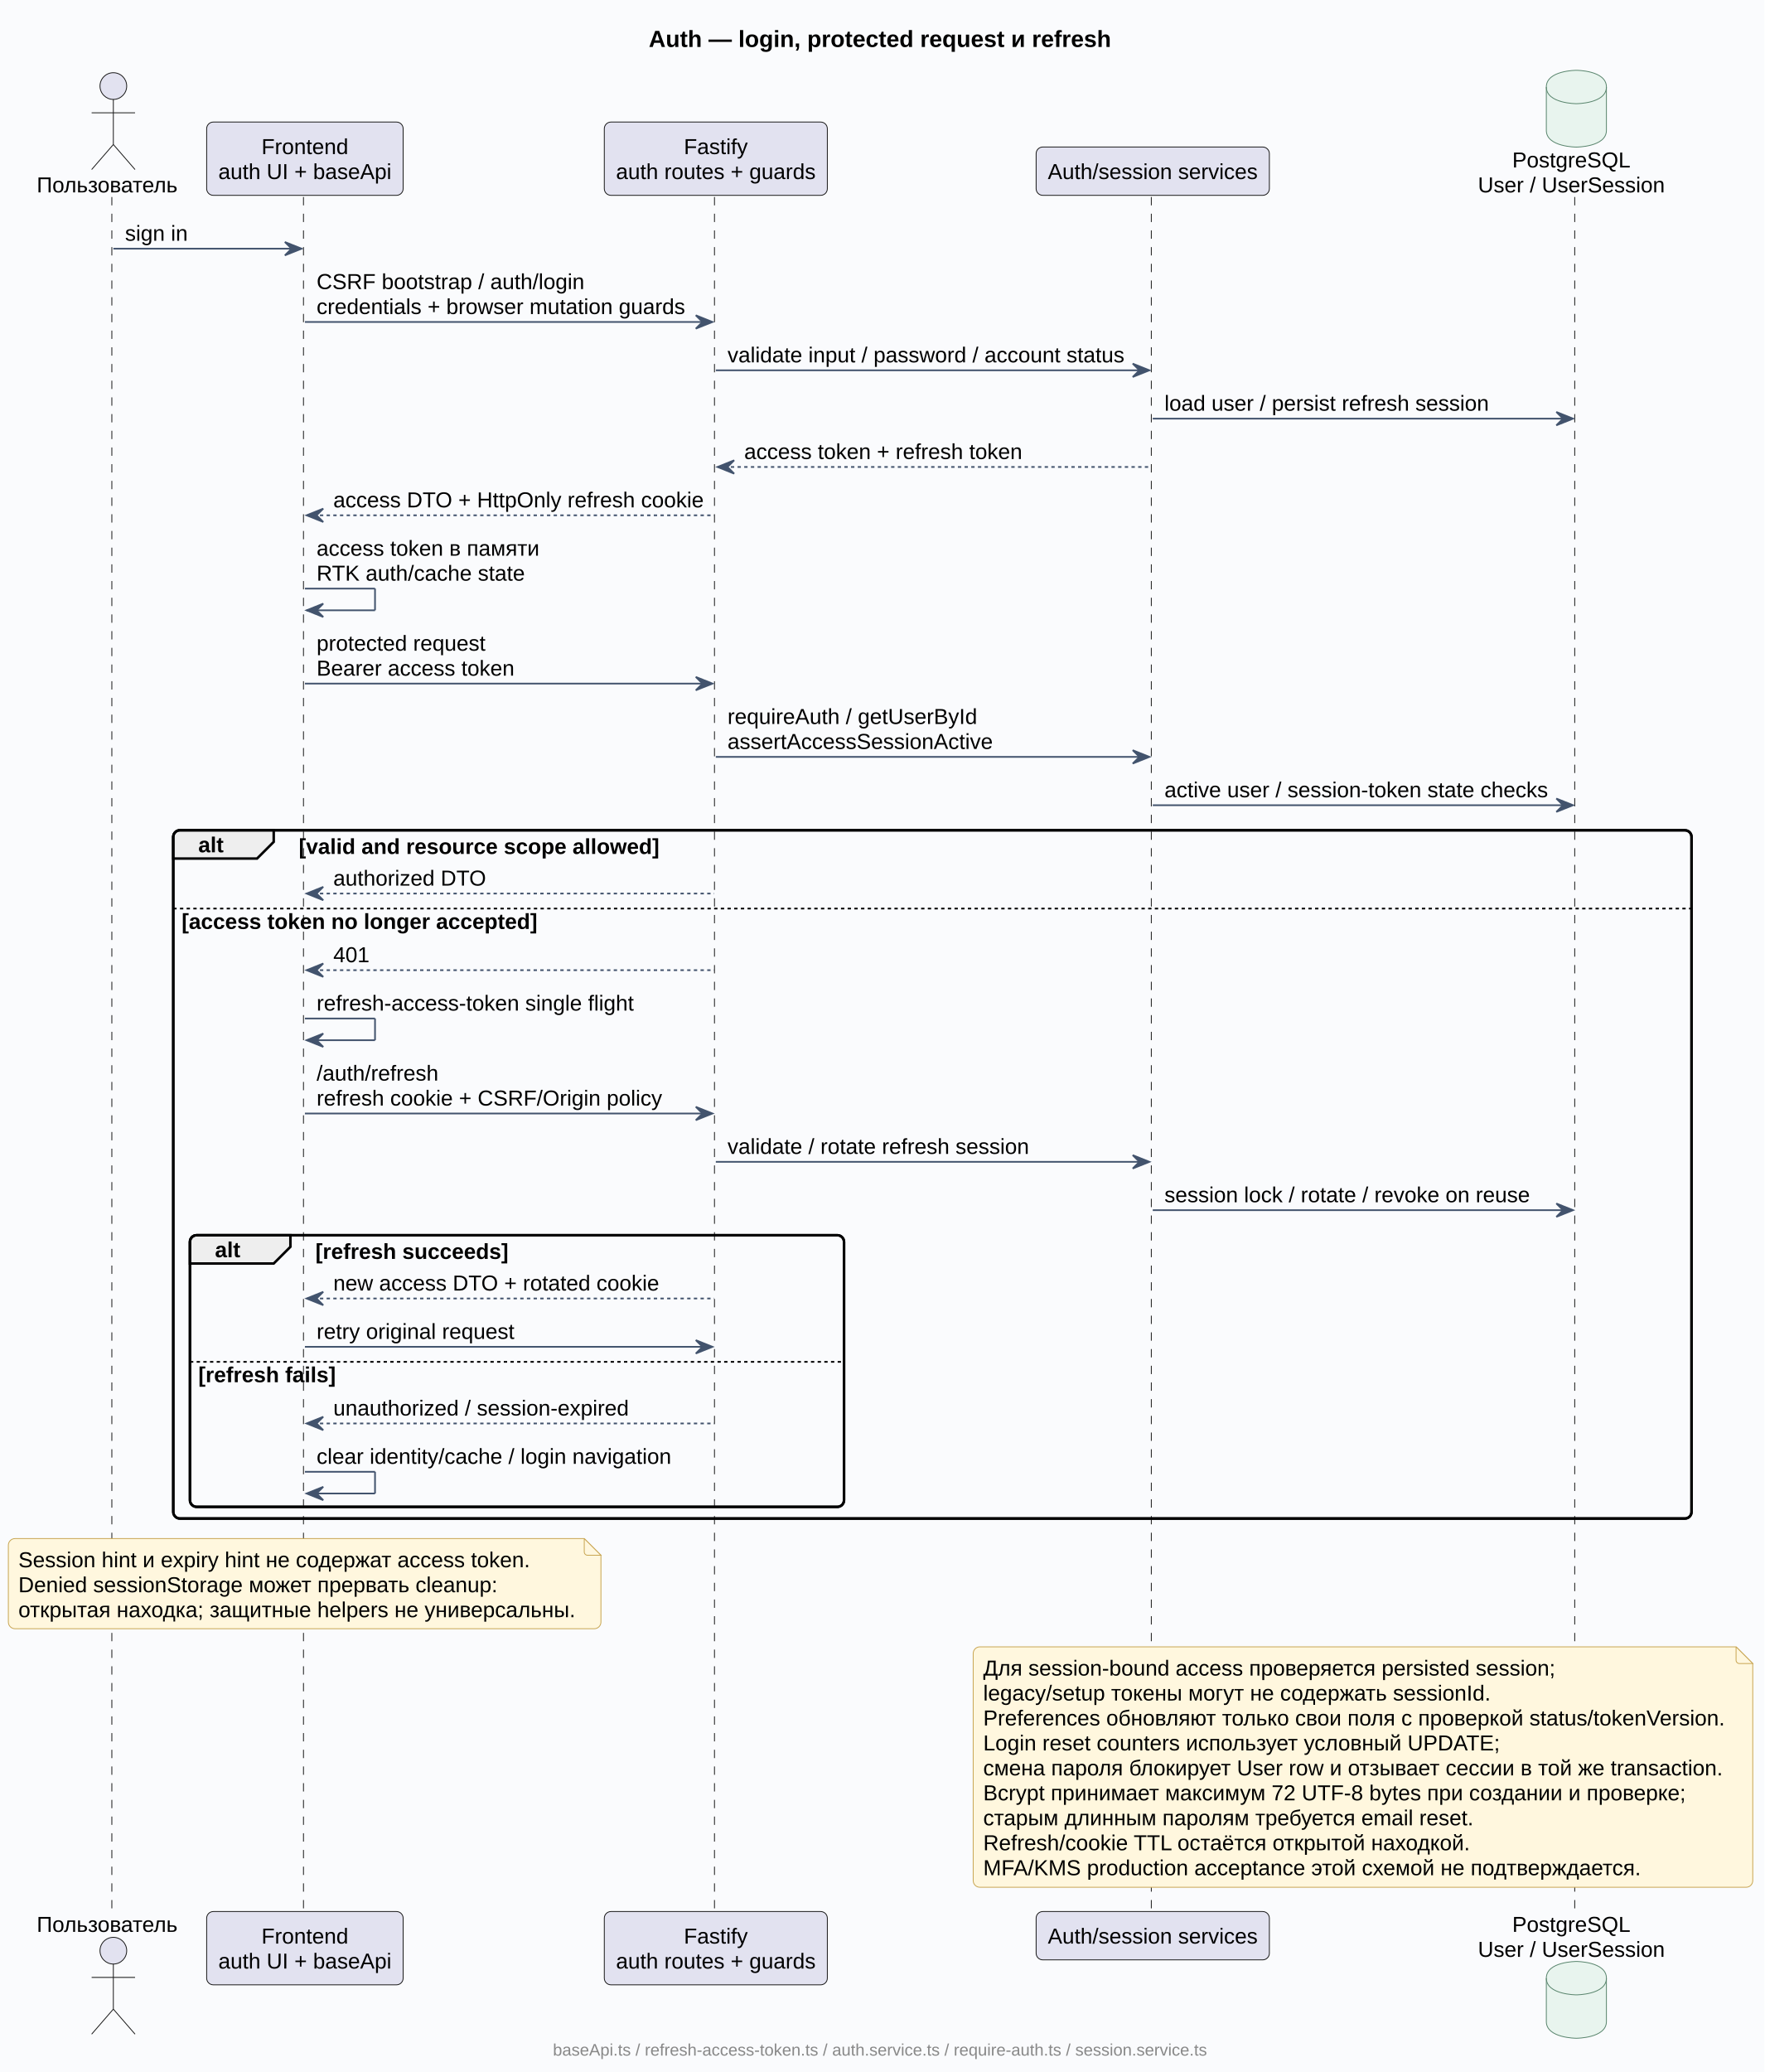
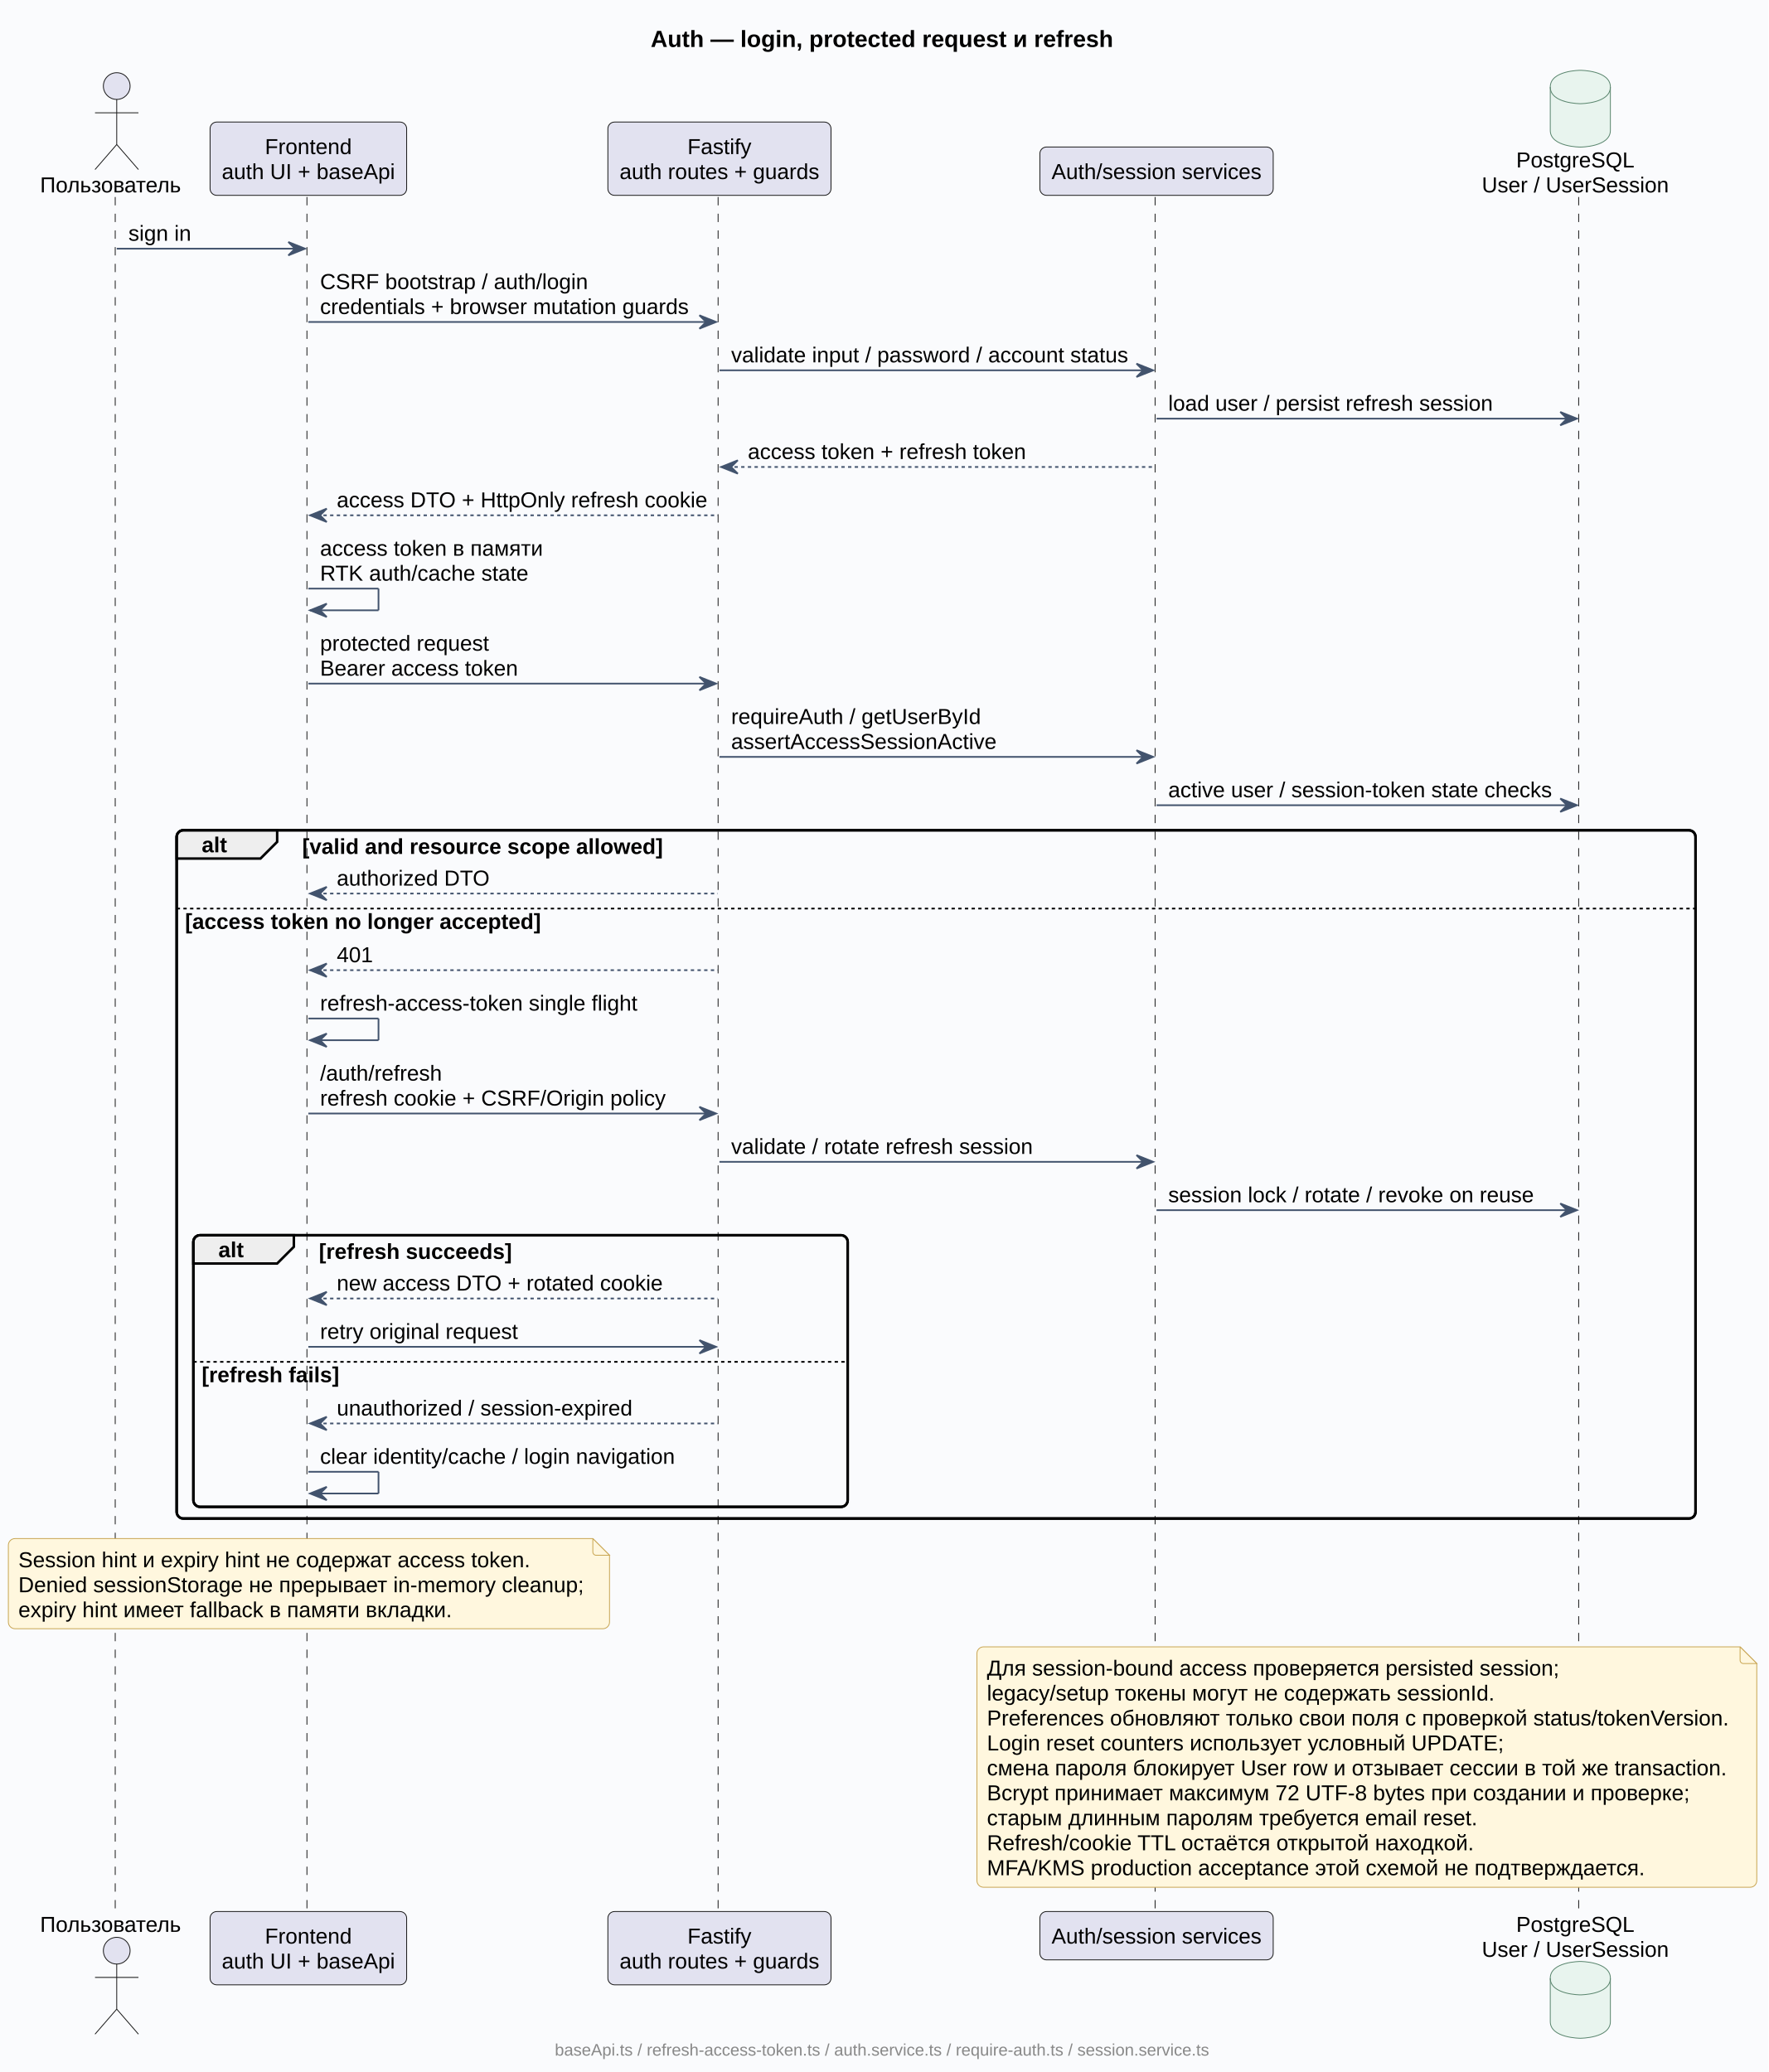
- <svg xmlns="http://www.w3.org/2000/svg" contentStyleType="text/css" data-diagram-type="SEQUENCE" height="1241px" preserveAspectRatio="none" style="width:1057px;height:1241px;background:#FAFBFD;" version="1.1" viewBox="0 0 1057 1241" width="1057px" zoomAndPan="magnify">
+ <svg xmlns="http://www.w3.org/2000/svg" contentStyleType="text/css" data-diagram-type="SEQUENCE" height="1241px" preserveAspectRatio="none" style="width:1059px;height:1241px;background:#FAFBFD;" version="1.1" viewBox="0 0 1059 1241" width="1059px" zoomAndPan="magnify">
  <defs />
  <g>
-     <rect fill="#FAFBFD" height="1241" style="stroke:none;stroke-width:1;" width="1057" x="0" y="0" />
-     <text fill="#000000" font-family="Arial" font-size="14" font-weight="bold" lengthAdjust="spacing" textLength="276.972" x="388.653" y="28.132">Auth — login, protected request и refresh</text>
-     <rect fill="none" height="412.231" rx="4" ry="4" style="stroke:#000000;stroke-width:1.5;" width="909.523" x="103.801" y="497.278" />
-     <rect fill="none" height="162.692" rx="4" ry="4" style="stroke:#000000;stroke-width:1.5;" width="391.82" x="113.801" y="739.817" />
+     <rect fill="#FAFBFD" height="1241" style="stroke:none;stroke-width:1;" width="1059" x="0" y="0" />
+     <text fill="#000000" font-family="Arial" font-size="14" font-weight="bold" lengthAdjust="spacing" textLength="276.972" x="389.653" y="28.132">Auth — login, protected request и refresh</text>
+     <rect fill="none" height="412.231" rx="4" ry="4" style="stroke:#000000;stroke-width:1.5;" width="909.523" x="105.801" y="497.278" />
+     <rect fill="none" height="162.692" rx="4" ry="4" style="stroke:#000000;stroke-width:1.5;" width="391.82" x="115.801" y="739.817" />
    <g class="participant-lifeline" data-entity-uid="part1" data-qualified-name="User" id="part1-lifeline">
      <g>
-         <rect fill="#000000" fill-opacity="0" height="1027.898" width="8" x="63.901" y="117.996" />
-         <line style="stroke:#181818;stroke-width:0.5;stroke-dasharray:5,5;" x1="67" x2="67" y1="117.996" y2="1145.894" />
+         <rect fill="#000000" fill-opacity="0" height="1027.898" width="8" x="65.901" y="117.996" />
+         <line style="stroke:#181818;stroke-width:0.5;stroke-dasharray:5,5;" x1="69" x2="69" y1="117.996" y2="1145.894" />
      </g>
    </g>
    <g class="participant-lifeline" data-entity-uid="part2" data-qualified-name="Front" id="part2-lifeline">
      <g>
-         <rect fill="#000000" fill-opacity="0" height="1027.898" width="8" x="178.655" y="117.996" />
-         <line style="stroke:#181818;stroke-width:0.5;stroke-dasharray:5,5;" x1="181.801" x2="181.801" y1="117.996" y2="1145.894" />
+         <rect fill="#000000" fill-opacity="0" height="1027.898" width="8" x="180.655" y="117.996" />
+         <line style="stroke:#181818;stroke-width:0.5;stroke-dasharray:5,5;" x1="183.801" x2="183.801" y1="117.996" y2="1145.894" />
      </g>
    </g>
    <g class="participant-lifeline" data-entity-uid="part3" data-qualified-name="API" id="part3-lifeline">
      <g>
-         <rect fill="#000000" fill-opacity="0" height="1027.898" width="8" x="424.817" y="117.996" />
-         <line style="stroke:#181818;stroke-width:0.5;stroke-dasharray:5,5;" x1="428.012" x2="428.012" y1="117.996" y2="1145.894" />
+         <rect fill="#000000" fill-opacity="0" height="1027.898" width="8" x="426.817" y="117.996" />
+         <line style="stroke:#181818;stroke-width:0.5;stroke-dasharray:5,5;" x1="430.012" x2="430.012" y1="117.996" y2="1145.894" />
      </g>
    </g>
    <g class="participant-lifeline" data-entity-uid="part4" data-qualified-name="Auth" id="part4-lifeline">
      <g>
-         <rect fill="#000000" fill-opacity="0" height="1027.898" width="8" x="686.562" y="117.996" />
-         <line style="stroke:#181818;stroke-width:0.5;stroke-dasharray:5,5;" x1="689.701" x2="689.701" y1="117.996" y2="1145.894" />
+         <rect fill="#000000" fill-opacity="0" height="1027.898" width="8" x="688.562" y="117.996" />
+         <line style="stroke:#181818;stroke-width:0.5;stroke-dasharray:5,5;" x1="691.701" x2="691.701" y1="117.996" y2="1145.894" />
      </g>
    </g>
    <g class="participant-lifeline" data-entity-uid="part5" data-qualified-name="PG" id="part5-lifeline">
      <g>
-         <rect fill="#000000" fill-opacity="0" height="1027.898" width="8" x="940.335" y="117.996" />
-         <line style="stroke:#181818;stroke-width:0.5;stroke-dasharray:5,5;" x1="943.345" x2="943.345" y1="117.996" y2="1145.894" />
+         <rect fill="#000000" fill-opacity="0" height="1027.898" width="8" x="942.335" y="117.996" />
+         <line style="stroke:#181818;stroke-width:0.5;stroke-dasharray:5,5;" x1="945.345" x2="945.345" y1="117.996" y2="1145.894" />
      </g>
    </g>
    <g class="participant participant-head" data-entity-uid="part1" data-qualified-name="User" id="part1-head">
-       <text fill="#000000" font-family="Arial" font-size="13" lengthAdjust="spacing" textLength="85.801" x="22" y="115.241">Пользователь</text>
-       <ellipse cx="67.901" cy="51.547" fill="#E2E2F0" rx="8" ry="8" style="stroke:#181818;stroke-width:0.5;" />
-       <path d="M67.901,59.547 L67.901,86.547 M54.901,67.547 L80.901,67.547 M67.901,86.547 L54.901,101.547 M67.901,86.547 L80.901,101.547" fill="none" style="stroke:#181818;stroke-width:0.5;" />
+       <text fill="#000000" font-family="Arial" font-size="13" lengthAdjust="spacing" textLength="85.801" x="24" y="115.241">Пользователь</text>
+       <ellipse cx="69.901" cy="51.547" fill="#E2E2F0" rx="8" ry="8" style="stroke:#181818;stroke-width:0.5;" />
+       <path d="M69.901,59.547 L69.901,86.547 M56.901,67.547 L82.901,67.547 M69.901,86.547 L56.901,101.547 M69.901,86.547 L82.901,101.547" fill="none" style="stroke:#181818;stroke-width:0.5;" />
    </g>
    <g class="participant participant-tail" data-entity-uid="part1" data-qualified-name="User" id="part1-tail">
-       <text fill="#000000" font-family="Arial" font-size="13" lengthAdjust="spacing" textLength="85.801" x="22" y="1157.088">Пользователь</text>
-       <ellipse cx="67.901" cy="1168.343" fill="#E2E2F0" rx="8" ry="8" style="stroke:#181818;stroke-width:0.5;" />
-       <path d="M67.901,1176.343 L67.901,1203.343 M54.901,1184.343 L80.901,1184.343 M67.901,1203.343 L54.901,1218.343 M67.901,1203.343 L80.901,1218.343" fill="none" style="stroke:#181818;stroke-width:0.5;" />
+       <text fill="#000000" font-family="Arial" font-size="13" lengthAdjust="spacing" textLength="85.801" x="24" y="1157.088">Пользователь</text>
+       <ellipse cx="69.901" cy="1168.343" fill="#E2E2F0" rx="8" ry="8" style="stroke:#181818;stroke-width:0.5;" />
+       <path d="M69.901,1176.343 L69.901,1203.343 M56.901,1184.343 L82.901,1184.343 M69.901,1203.343 L56.901,1218.343 M69.901,1203.343 L82.901,1218.343" fill="none" style="stroke:#181818;stroke-width:0.5;" />
    </g>
    <g class="participant participant-head" data-entity-uid="part2" data-qualified-name="Front" id="part2-head">
-       <rect fill="#E2E2F0" height="43.898" rx="4" ry="4" style="stroke:#181818;stroke-width:0.5;" width="117.708" x="123.801" y="73.099" />
-       <text fill="#000000" font-family="Arial" font-size="13" lengthAdjust="spacing" textLength="52.032" x="156.639" y="92.293">Frontend</text>
-       <text fill="#000000" font-family="Arial" font-size="13" lengthAdjust="spacing" textLength="103.708" x="130.801" y="107.241">auth UI + baseApi</text>
+       <rect fill="#E2E2F0" height="43.898" rx="4" ry="4" style="stroke:#181818;stroke-width:0.5;" width="117.708" x="125.801" y="73.099" />
+       <text fill="#000000" font-family="Arial" font-size="13" lengthAdjust="spacing" textLength="52.032" x="158.639" y="92.293">Frontend</text>
+       <text fill="#000000" font-family="Arial" font-size="13" lengthAdjust="spacing" textLength="103.708" x="132.801" y="107.241">auth UI + baseApi</text>
    </g>
    <g class="participant participant-tail" data-entity-uid="part2" data-qualified-name="Front" id="part2-tail">
-       <rect fill="#E2E2F0" height="43.898" rx="4" ry="4" style="stroke:#181818;stroke-width:0.5;" width="117.708" x="123.801" y="1144.894" />
-       <text fill="#000000" font-family="Arial" font-size="13" lengthAdjust="spacing" textLength="52.032" x="156.639" y="1164.088">Frontend</text>
-       <text fill="#000000" font-family="Arial" font-size="13" lengthAdjust="spacing" textLength="103.708" x="130.801" y="1179.037">auth UI + baseApi</text>
+       <rect fill="#E2E2F0" height="43.898" rx="4" ry="4" style="stroke:#181818;stroke-width:0.5;" width="117.708" x="125.801" y="1144.894" />
+       <text fill="#000000" font-family="Arial" font-size="13" lengthAdjust="spacing" textLength="52.032" x="158.639" y="1164.088">Frontend</text>
+       <text fill="#000000" font-family="Arial" font-size="13" lengthAdjust="spacing" textLength="103.708" x="132.801" y="1179.037">auth UI + baseApi</text>
    </g>
    <g class="participant participant-head" data-entity-uid="part3" data-qualified-name="API" id="part3-head">
-       <rect fill="#E2E2F0" height="43.898" rx="4" ry="4" style="stroke:#181818;stroke-width:0.5;" width="133.609" x="362.012" y="73.099" />
-       <text fill="#000000" font-family="Arial" font-size="13" lengthAdjust="spacing" textLength="38.283" x="409.675" y="92.293">Fastify</text>
-       <text fill="#000000" font-family="Arial" font-size="13" lengthAdjust="spacing" textLength="119.609" x="369.012" y="107.241">auth routes + guards</text>
+       <rect fill="#E2E2F0" height="43.898" rx="4" ry="4" style="stroke:#181818;stroke-width:0.5;" width="133.609" x="364.012" y="73.099" />
+       <text fill="#000000" font-family="Arial" font-size="13" lengthAdjust="spacing" textLength="38.283" x="411.675" y="92.293">Fastify</text>
+       <text fill="#000000" font-family="Arial" font-size="13" lengthAdjust="spacing" textLength="119.609" x="371.012" y="107.241">auth routes + guards</text>
    </g>
    <g class="participant participant-tail" data-entity-uid="part3" data-qualified-name="API" id="part3-tail">
-       <rect fill="#E2E2F0" height="43.898" rx="4" ry="4" style="stroke:#181818;stroke-width:0.5;" width="133.609" x="362.012" y="1144.894" />
-       <text fill="#000000" font-family="Arial" font-size="13" lengthAdjust="spacing" textLength="38.283" x="409.675" y="1164.088">Fastify</text>
-       <text fill="#000000" font-family="Arial" font-size="13" lengthAdjust="spacing" textLength="119.609" x="369.012" y="1179.037">auth routes + guards</text>
+       <rect fill="#E2E2F0" height="43.898" rx="4" ry="4" style="stroke:#181818;stroke-width:0.5;" width="133.609" x="364.012" y="1144.894" />
+       <text fill="#000000" font-family="Arial" font-size="13" lengthAdjust="spacing" textLength="38.283" x="411.675" y="1164.088">Fastify</text>
+       <text fill="#000000" font-family="Arial" font-size="13" lengthAdjust="spacing" textLength="119.609" x="371.012" y="1179.037">auth routes + guards</text>
    </g>
    <g class="participant participant-head" data-entity-uid="part4" data-qualified-name="Auth" id="part4-head">
-       <rect fill="#E2E2F0" height="28.949" rx="4" ry="4" style="stroke:#181818;stroke-width:0.5;" width="139.722" x="620.701" y="88.047" />
-       <text fill="#000000" font-family="Arial" font-size="13" lengthAdjust="spacing" textLength="125.722" x="627.701" y="107.241">Auth/session services</text>
+       <rect fill="#E2E2F0" height="28.949" rx="4" ry="4" style="stroke:#181818;stroke-width:0.5;" width="139.722" x="622.701" y="88.047" />
+       <text fill="#000000" font-family="Arial" font-size="13" lengthAdjust="spacing" textLength="125.722" x="629.701" y="107.241">Auth/session services</text>
    </g>
    <g class="participant participant-tail" data-entity-uid="part4" data-qualified-name="Auth" id="part4-tail">
-       <rect fill="#E2E2F0" height="28.949" rx="4" ry="4" style="stroke:#181818;stroke-width:0.5;" width="139.722" x="620.701" y="1144.894" />
-       <text fill="#000000" font-family="Arial" font-size="13" lengthAdjust="spacing" textLength="125.722" x="627.701" y="1164.088">Auth/session services</text>
+       <rect fill="#E2E2F0" height="28.949" rx="4" ry="4" style="stroke:#181818;stroke-width:0.5;" width="139.722" x="622.701" y="1144.894" />
+       <text fill="#000000" font-family="Arial" font-size="13" lengthAdjust="spacing" textLength="125.722" x="629.701" y="1164.088">Auth/session services</text>
    </g>
    <g class="participant participant-head" data-entity-uid="part5" data-qualified-name="PG" id="part5-head">
-       <text fill="#000000" font-family="Arial" font-size="13" lengthAdjust="spacing" textLength="70.814" x="905.927" y="100.293">PostgreSQL</text>
-       <text fill="#000000" font-family="Arial" font-size="13" lengthAdjust="spacing" textLength="111.979" x="885.345" y="115.241">User / UserSession</text>
-       <path d="M926.335,52.099 C926.335,42.099 944.335,42.099 944.335,42.099 C944.335,42.099 962.335,42.099 962.335,52.099 L962.335,78.099 C962.335,88.099 944.335,88.099 944.335,88.099 C944.335,88.099 926.335,88.099 926.335,78.099 L926.335,52.099" fill="#E8F4EE" style="stroke:#58846C;stroke-width:0.5;" />
-       <path d="M926.335,52.099 C926.335,62.099 944.335,62.099 944.335,62.099 C944.335,62.099 962.335,62.099 962.335,52.099" fill="none" style="stroke:#58846C;stroke-width:0.5;" />
+       <text fill="#000000" font-family="Arial" font-size="13" lengthAdjust="spacing" textLength="70.814" x="907.927" y="100.293">PostgreSQL</text>
+       <text fill="#000000" font-family="Arial" font-size="13" lengthAdjust="spacing" textLength="111.979" x="887.345" y="115.241">User / UserSession</text>
+       <path d="M928.335,52.099 C928.335,42.099 946.335,42.099 946.335,42.099 C946.335,42.099 964.335,42.099 964.335,52.099 L964.335,78.099 C964.335,88.099 946.335,88.099 946.335,88.099 C946.335,88.099 928.335,88.099 928.335,78.099 L928.335,52.099" fill="#E8F4EE" style="stroke:#58846C;stroke-width:0.5;" />
+       <path d="M928.335,52.099 C928.335,62.099 946.335,62.099 946.335,62.099 C946.335,62.099 964.335,62.099 964.335,52.099" fill="none" style="stroke:#58846C;stroke-width:0.5;" />
    </g>
    <g class="participant participant-tail" data-entity-uid="part5" data-qualified-name="PG" id="part5-tail">
-       <text fill="#000000" font-family="Arial" font-size="13" lengthAdjust="spacing" textLength="70.814" x="905.927" y="1157.088">PostgreSQL</text>
-       <text fill="#000000" font-family="Arial" font-size="13" lengthAdjust="spacing" textLength="111.979" x="885.345" y="1172.037">User / UserSession</text>
-       <path d="M926.335,1184.792 C926.335,1174.792 944.335,1174.792 944.335,1174.792 C944.335,1174.792 962.335,1174.792 962.335,1184.792 L962.335,1210.792 C962.335,1220.792 944.335,1220.792 944.335,1220.792 C944.335,1220.792 926.335,1220.792 926.335,1210.792 L926.335,1184.792" fill="#E8F4EE" style="stroke:#58846C;stroke-width:0.5;" />
-       <path d="M926.335,1184.792 C926.335,1194.792 944.335,1194.792 944.335,1194.792 C944.335,1194.792 962.335,1194.792 962.335,1184.792" fill="none" style="stroke:#58846C;stroke-width:0.5;" />
+       <text fill="#000000" font-family="Arial" font-size="13" lengthAdjust="spacing" textLength="70.814" x="907.927" y="1157.088">PostgreSQL</text>
+       <text fill="#000000" font-family="Arial" font-size="13" lengthAdjust="spacing" textLength="111.979" x="887.345" y="1172.037">User / UserSession</text>
+       <path d="M928.335,1184.792 C928.335,1174.792 946.335,1174.792 946.335,1174.792 C946.335,1174.792 964.335,1174.792 964.335,1184.792 L964.335,1210.792 C964.335,1220.792 946.335,1220.792 946.335,1220.792 C946.335,1220.792 928.335,1220.792 928.335,1210.792 L928.335,1184.792" fill="#E8F4EE" style="stroke:#58846C;stroke-width:0.5;" />
+       <path d="M928.335,1184.792 C928.335,1194.792 946.335,1194.792 946.335,1194.792 C946.335,1194.792 964.335,1194.792 964.335,1184.792" fill="none" style="stroke:#58846C;stroke-width:0.5;" />
    </g>
    <g class="message" data-entity-1="part1" data-entity-2="part2" id="msg1">
-       <polygon fill="#42536D" points="170.655,144.945,180.655,148.945,170.655,152.945,174.655,148.945" style="stroke:#42536D;stroke-width:1;" />
-       <line style="stroke:#42536D;stroke-width:1;" x1="67.901" x2="176.655" y1="148.945" y2="148.945" />
-       <text fill="#000000" font-family="Arial" font-size="13" lengthAdjust="spacing" textLength="37.578" x="74.901" y="144.19">sign in</text>
+       <polygon fill="#42536D" points="172.655,144.945,182.655,148.945,172.655,152.945,176.655,148.945" style="stroke:#42536D;stroke-width:1;" />
+       <line style="stroke:#42536D;stroke-width:1;" x1="69.901" x2="178.655" y1="148.945" y2="148.945" />
+       <text fill="#000000" font-family="Arial" font-size="13" lengthAdjust="spacing" textLength="37.578" x="76.901" y="144.19">sign in</text>
    </g>
    <g class="message" data-entity-1="part2" data-entity-2="part3" id="msg2">
-       <polygon fill="#42536D" points="416.817,188.842,426.817,192.842,416.817,196.842,420.817,192.842" style="stroke:#42536D;stroke-width:1;" />
-       <line style="stroke:#42536D;stroke-width:1;" x1="182.655" x2="422.817" y1="192.842" y2="192.842" />
-       <text fill="#000000" font-family="Arial" font-size="13" lengthAdjust="spacing" textLength="160.418" x="189.655" y="173.139">CSRF bootstrap / auth/login</text>
-       <text fill="#000000" font-family="Arial" font-size="13" lengthAdjust="spacing" textLength="220.752" x="189.655" y="188.087">credentials + browser mutation guards</text>
+       <polygon fill="#42536D" points="418.817,188.842,428.817,192.842,418.817,196.842,422.817,192.842" style="stroke:#42536D;stroke-width:1;" />
+       <line style="stroke:#42536D;stroke-width:1;" x1="184.655" x2="424.817" y1="192.842" y2="192.842" />
+       <text fill="#000000" font-family="Arial" font-size="13" lengthAdjust="spacing" textLength="160.418" x="191.655" y="173.139">CSRF bootstrap / auth/login</text>
+       <text fill="#000000" font-family="Arial" font-size="13" lengthAdjust="spacing" textLength="220.752" x="191.655" y="188.087">credentials + browser mutation guards</text>
    </g>
    <g class="message" data-entity-1="part3" data-entity-2="part4" id="msg3">
-       <polygon fill="#42536D" points="678.562,217.791,688.562,221.791,678.562,225.791,682.562,221.791" style="stroke:#42536D;stroke-width:1;" />
-       <line style="stroke:#42536D;stroke-width:1;" x1="428.817" x2="684.562" y1="221.791" y2="221.791" />
-       <text fill="#000000" font-family="Arial" font-size="13" lengthAdjust="spacing" textLength="237.745" x="435.817" y="217.036">validate input / password / account status</text>
+       <polygon fill="#42536D" points="680.562,217.791,690.562,221.791,680.562,225.791,684.562,221.791" style="stroke:#42536D;stroke-width:1;" />
+       <line style="stroke:#42536D;stroke-width:1;" x1="430.817" x2="686.562" y1="221.791" y2="221.791" />
+       <text fill="#000000" font-family="Arial" font-size="13" lengthAdjust="spacing" textLength="237.745" x="437.817" y="217.036">validate input / password / account status</text>
    </g>
    <g class="message" data-entity-1="part4" data-entity-2="part5" id="msg4">
-       <polygon fill="#42536D" points="932.335,246.74,942.335,250.74,932.335,254.74,936.335,250.74" style="stroke:#42536D;stroke-width:1;" />
-       <line style="stroke:#42536D;stroke-width:1;" x1="690.562" x2="938.335" y1="250.74" y2="250.74" />
-       <text fill="#000000" font-family="Arial" font-size="13" lengthAdjust="spacing" textLength="194.365" x="697.562" y="245.985">load user / persist refresh session</text>
+       <polygon fill="#42536D" points="934.335,246.74,944.335,250.74,934.335,254.74,938.335,250.74" style="stroke:#42536D;stroke-width:1;" />
+       <line style="stroke:#42536D;stroke-width:1;" x1="692.562" x2="940.335" y1="250.74" y2="250.74" />
+       <text fill="#000000" font-family="Arial" font-size="13" lengthAdjust="spacing" textLength="194.365" x="699.562" y="245.985">load user / persist refresh session</text>
    </g>
    <g class="message" data-entity-1="part4" data-entity-2="part3" id="msg5">
-       <polygon fill="#42536D" points="439.817,275.688,429.817,279.688,439.817,283.688,435.817,279.688" style="stroke:#42536D;stroke-width:1;" />
-       <line style="stroke:#42536D;stroke-width:1;stroke-dasharray:2,2;" x1="433.817" x2="689.562" y1="279.688" y2="279.688" />
-       <text fill="#000000" font-family="Arial" font-size="13" lengthAdjust="spacing" textLength="166.562" x="445.817" y="274.934">access token + refresh token</text>
+       <polygon fill="#42536D" points="441.817,275.688,431.817,279.688,441.817,283.688,437.817,279.688" style="stroke:#42536D;stroke-width:1;" />
+       <line style="stroke:#42536D;stroke-width:1;stroke-dasharray:2,2;" x1="435.817" x2="691.562" y1="279.688" y2="279.688" />
+       <text fill="#000000" font-family="Arial" font-size="13" lengthAdjust="spacing" textLength="166.562" x="447.817" y="274.934">access token + refresh token</text>
    </g>
    <g class="message" data-entity-1="part3" data-entity-2="part2" id="msg6">
-       <polygon fill="#42536D" points="193.655,304.637,183.655,308.637,193.655,312.637,189.655,308.637" style="stroke:#42536D;stroke-width:1;" />
-       <line style="stroke:#42536D;stroke-width:1;stroke-dasharray:2,2;" x1="187.655" x2="427.817" y1="308.637" y2="308.637" />
-       <text fill="#000000" font-family="Arial" font-size="13" lengthAdjust="spacing" textLength="222.162" x="199.655" y="303.882">access DTO + HttpOnly refresh cookie</text>
+       <polygon fill="#42536D" points="195.655,304.637,185.655,308.637,195.655,312.637,191.655,308.637" style="stroke:#42536D;stroke-width:1;" />
+       <line style="stroke:#42536D;stroke-width:1;stroke-dasharray:2,2;" x1="189.655" x2="429.817" y1="308.637" y2="308.637" />
+       <text fill="#000000" font-family="Arial" font-size="13" lengthAdjust="spacing" textLength="222.162" x="201.655" y="303.882">access DTO + HttpOnly refresh cookie</text>
    </g>
    <g class="message" data-entity-1="part2" data-entity-2="part2" id="msg7">
-       <line style="stroke:#42536D;stroke-width:1;" x1="182.655" x2="224.655" y1="352.535" y2="352.535" />
-       <line style="stroke:#42536D;stroke-width:1;" x1="224.655" x2="224.655" y1="352.535" y2="365.535" />
-       <line style="stroke:#42536D;stroke-width:1;" x1="183.655" x2="224.655" y1="365.535" y2="365.535" />
-       <polygon fill="#42536D" points="193.655,361.535,183.655,365.535,193.655,369.535,189.655,365.535" style="stroke:#42536D;stroke-width:1;" />
-       <text fill="#000000" font-family="Arial" font-size="13" lengthAdjust="spacing" textLength="133.466" x="189.655" y="332.831">access token в памяти</text>
-       <text fill="#000000" font-family="Arial" font-size="13" lengthAdjust="spacing" textLength="125.011" x="189.655" y="347.78">RTK auth/cache state</text>
+       <line style="stroke:#42536D;stroke-width:1;" x1="184.655" x2="226.655" y1="352.535" y2="352.535" />
+       <line style="stroke:#42536D;stroke-width:1;" x1="226.655" x2="226.655" y1="352.535" y2="365.535" />
+       <line style="stroke:#42536D;stroke-width:1;" x1="185.655" x2="226.655" y1="365.535" y2="365.535" />
+       <polygon fill="#42536D" points="195.655,361.535,185.655,365.535,195.655,369.535,191.655,365.535" style="stroke:#42536D;stroke-width:1;" />
+       <text fill="#000000" font-family="Arial" font-size="13" lengthAdjust="spacing" textLength="133.466" x="191.655" y="332.831">access token в памяти</text>
+       <text fill="#000000" font-family="Arial" font-size="13" lengthAdjust="spacing" textLength="125.011" x="191.655" y="347.78">RTK auth/cache state</text>
    </g>
    <g class="message" data-entity-1="part2" data-entity-2="part3" id="msg8">
-       <polygon fill="#42536D" points="416.817,405.432,426.817,409.432,416.817,413.432,420.817,409.432" style="stroke:#42536D;stroke-width:1;" />
-       <line style="stroke:#42536D;stroke-width:1;" x1="182.655" x2="422.817" y1="409.432" y2="409.432" />
-       <text fill="#000000" font-family="Arial" font-size="13" lengthAdjust="spacing" textLength="101.175" x="189.655" y="389.728">protected request</text>
-       <text fill="#000000" font-family="Arial" font-size="13" lengthAdjust="spacing" textLength="118.504" x="189.655" y="404.677">Bearer access token</text>
+       <polygon fill="#42536D" points="418.817,405.432,428.817,409.432,418.817,413.432,422.817,409.432" style="stroke:#42536D;stroke-width:1;" />
+       <line style="stroke:#42536D;stroke-width:1;" x1="184.655" x2="424.817" y1="409.432" y2="409.432" />
+       <text fill="#000000" font-family="Arial" font-size="13" lengthAdjust="spacing" textLength="101.175" x="191.655" y="389.728">protected request</text>
+       <text fill="#000000" font-family="Arial" font-size="13" lengthAdjust="spacing" textLength="118.504" x="191.655" y="404.677">Bearer access token</text>
    </g>
    <g class="message" data-entity-1="part3" data-entity-2="part4" id="msg9">
-       <polygon fill="#42536D" points="678.562,449.33,688.562,453.33,678.562,457.33,682.562,453.33" style="stroke:#42536D;stroke-width:1;" />
-       <line style="stroke:#42536D;stroke-width:1;" x1="428.817" x2="684.562" y1="453.33" y2="453.33" />
-       <text fill="#000000" font-family="Arial" font-size="13" lengthAdjust="spacing" textLength="149.576" x="435.817" y="433.626">requireAuth / getUserById</text>
-       <text fill="#000000" font-family="Arial" font-size="13" lengthAdjust="spacing" textLength="158.952" x="435.817" y="448.575">assertAccessSessionActive</text>
+       <polygon fill="#42536D" points="680.562,449.33,690.562,453.33,680.562,457.33,684.562,453.33" style="stroke:#42536D;stroke-width:1;" />
+       <line style="stroke:#42536D;stroke-width:1;" x1="430.817" x2="686.562" y1="453.33" y2="453.33" />
+       <text fill="#000000" font-family="Arial" font-size="13" lengthAdjust="spacing" textLength="149.576" x="437.817" y="433.626">requireAuth / getUserById</text>
+       <text fill="#000000" font-family="Arial" font-size="13" lengthAdjust="spacing" textLength="158.952" x="437.817" y="448.575">assertAccessSessionActive</text>
    </g>
    <g class="message" data-entity-1="part4" data-entity-2="part5" id="msg10">
-       <polygon fill="#42536D" points="932.335,478.278,942.335,482.278,932.335,486.278,936.335,482.278" style="stroke:#42536D;stroke-width:1;" />
-       <line style="stroke:#42536D;stroke-width:1;" x1="690.562" x2="938.335" y1="482.278" y2="482.278" />
-       <text fill="#000000" font-family="Arial" font-size="13" lengthAdjust="spacing" textLength="229.773" x="697.562" y="477.523">active user / session-token state checks</text>
-     </g>
-     <path d="M107.801,497.278 L163.972,497.278 L163.972,504.227 L153.972,514.227 L103.801,514.227 L103.801,501.278 A4,4 0 0 1 107.801,497.278" fill="#EEEEEE" style="stroke:#000000;stroke-width:1.5;" />
-     <rect fill="none" height="412.231" rx="4" ry="4" style="stroke:#000000;stroke-width:1.5;" width="909.523" x="103.801" y="497.278" />
-     <text fill="#000000" font-family="Arial" font-size="13" font-weight="bold" lengthAdjust="spacing" textLength="15.171" x="118.801" y="510.472">alt</text>
-     <text fill="#000000" font-family="Arial" font-size="13" font-weight="bold" lengthAdjust="spacing" textLength="216.011" x="178.972" y="511.472">[valid and resource scope allowed]</text>
+       <polygon fill="#42536D" points="934.335,478.278,944.335,482.278,934.335,486.278,938.335,482.278" style="stroke:#42536D;stroke-width:1;" />
+       <line style="stroke:#42536D;stroke-width:1;" x1="692.562" x2="940.335" y1="482.278" y2="482.278" />
+       <text fill="#000000" font-family="Arial" font-size="13" lengthAdjust="spacing" textLength="229.773" x="699.562" y="477.523">active user / session-token state checks</text>
+     </g>
+     <path d="M109.801,497.278 L165.972,497.278 L165.972,504.227 L155.972,514.227 L105.801,514.227 L105.801,501.278 A4,4 0 0 1 109.801,497.278" fill="#EEEEEE" style="stroke:#000000;stroke-width:1.5;" />
+     <rect fill="none" height="412.231" rx="4" ry="4" style="stroke:#000000;stroke-width:1.5;" width="909.523" x="105.801" y="497.278" />
+     <text fill="#000000" font-family="Arial" font-size="13" font-weight="bold" lengthAdjust="spacing" textLength="15.171" x="120.801" y="510.472">alt</text>
+     <text fill="#000000" font-family="Arial" font-size="13" font-weight="bold" lengthAdjust="spacing" textLength="216.011" x="180.972" y="511.472">[valid and resource scope allowed]</text>
    <g class="message" data-entity-1="part3" data-entity-2="part2" id="msg11">
-       <polygon fill="#42536D" points="193.655,531.176,183.655,535.176,193.655,539.176,189.655,535.176" style="stroke:#42536D;stroke-width:1;" />
-       <line style="stroke:#42536D;stroke-width:1;stroke-dasharray:2,2;" x1="187.655" x2="427.817" y1="535.176" y2="535.176" />
-       <text fill="#000000" font-family="Arial" font-size="13" lengthAdjust="spacing" textLength="91.762" x="199.655" y="530.421">authorized DTO</text>
-     </g>
-     <line style="stroke:#000000;stroke-width:1;stroke-dasharray:2,2;" x1="103.801" x2="1013.324" y1="544.176" y2="544.176" />
-     <text fill="#000000" font-family="Arial" font-size="13" font-weight="bold" lengthAdjust="spacing" textLength="213.123" x="108.801" y="556.37">[access token no longer accepted]</text>
+       <polygon fill="#42536D" points="195.655,531.176,185.655,535.176,195.655,539.176,191.655,535.176" style="stroke:#42536D;stroke-width:1;" />
+       <line style="stroke:#42536D;stroke-width:1;stroke-dasharray:2,2;" x1="189.655" x2="429.817" y1="535.176" y2="535.176" />
+       <text fill="#000000" font-family="Arial" font-size="13" lengthAdjust="spacing" textLength="91.762" x="201.655" y="530.421">authorized DTO</text>
+     </g>
+     <line style="stroke:#000000;stroke-width:1;stroke-dasharray:2,2;" x1="105.801" x2="1015.324" y1="544.176" y2="544.176" />
+     <text fill="#000000" font-family="Arial" font-size="13" font-weight="bold" lengthAdjust="spacing" textLength="213.123" x="110.801" y="556.37">[access token no longer accepted]</text>
    <g class="message" data-entity-1="part3" data-entity-2="part2" id="msg12">
-       <polygon fill="#42536D" points="193.655,577.073,183.655,581.073,193.655,585.073,189.655,581.073" style="stroke:#42536D;stroke-width:1;" />
-       <line style="stroke:#42536D;stroke-width:1;stroke-dasharray:2,2;" x1="187.655" x2="427.817" y1="581.073" y2="581.073" />
-       <text fill="#000000" font-family="Arial" font-size="13" lengthAdjust="spacing" textLength="21.69" x="199.655" y="576.318">401</text>
+       <polygon fill="#42536D" points="195.655,577.073,185.655,581.073,195.655,585.073,191.655,581.073" style="stroke:#42536D;stroke-width:1;" />
+       <line style="stroke:#42536D;stroke-width:1;stroke-dasharray:2,2;" x1="189.655" x2="429.817" y1="581.073" y2="581.073" />
+       <text fill="#000000" font-family="Arial" font-size="13" lengthAdjust="spacing" textLength="21.69" x="201.655" y="576.318">401</text>
    </g>
    <g class="message" data-entity-1="part2" data-entity-2="part2" id="msg13">
-       <line style="stroke:#42536D;stroke-width:1;" x1="182.655" x2="224.655" y1="610.022" y2="610.022" />
-       <line style="stroke:#42536D;stroke-width:1;" x1="224.655" x2="224.655" y1="610.022" y2="623.022" />
-       <line style="stroke:#42536D;stroke-width:1;" x1="183.655" x2="224.655" y1="623.022" y2="623.022" />
-       <polygon fill="#42536D" points="193.655,619.022,183.655,623.022,193.655,627.022,189.655,623.022" style="stroke:#42536D;stroke-width:1;" />
-       <text fill="#000000" font-family="Arial" font-size="13" lengthAdjust="spacing" textLength="190.03" x="189.655" y="605.267">refresh-access-token single flight</text>
+       <line style="stroke:#42536D;stroke-width:1;" x1="184.655" x2="226.655" y1="610.022" y2="610.022" />
+       <line style="stroke:#42536D;stroke-width:1;" x1="226.655" x2="226.655" y1="610.022" y2="623.022" />
+       <line style="stroke:#42536D;stroke-width:1;" x1="185.655" x2="226.655" y1="623.022" y2="623.022" />
+       <polygon fill="#42536D" points="195.655,619.022,185.655,623.022,195.655,627.022,191.655,623.022" style="stroke:#42536D;stroke-width:1;" />
+       <text fill="#000000" font-family="Arial" font-size="13" lengthAdjust="spacing" textLength="190.03" x="191.655" y="605.267">refresh-access-token single flight</text>
    </g>
    <g class="message" data-entity-1="part2" data-entity-2="part3" id="msg14">
-       <polygon fill="#42536D" points="416.817,662.919,426.817,666.919,416.817,670.919,420.817,666.919" style="stroke:#42536D;stroke-width:1;" />
-       <line style="stroke:#42536D;stroke-width:1;" x1="182.655" x2="422.817" y1="666.919" y2="666.919" />
-       <text fill="#000000" font-family="Arial" font-size="13" lengthAdjust="spacing" textLength="72.985" x="189.655" y="647.216">/auth/refresh</text>
-       <text fill="#000000" font-family="Arial" font-size="13" lengthAdjust="spacing" textLength="206.991" x="189.655" y="662.165">refresh cookie + CSRF/Origin policy</text>
+       <polygon fill="#42536D" points="418.817,662.919,428.817,666.919,418.817,670.919,422.817,666.919" style="stroke:#42536D;stroke-width:1;" />
+       <line style="stroke:#42536D;stroke-width:1;" x1="184.655" x2="424.817" y1="666.919" y2="666.919" />
+       <text fill="#000000" font-family="Arial" font-size="13" lengthAdjust="spacing" textLength="72.985" x="191.655" y="647.216">/auth/refresh</text>
+       <text fill="#000000" font-family="Arial" font-size="13" lengthAdjust="spacing" textLength="206.991" x="191.655" y="662.165">refresh cookie + CSRF/Origin policy</text>
    </g>
    <g class="message" data-entity-1="part3" data-entity-2="part4" id="msg15">
-       <polygon fill="#42536D" points="678.562,691.868,688.562,695.868,678.562,699.868,682.562,695.868" style="stroke:#42536D;stroke-width:1;" />
-       <line style="stroke:#42536D;stroke-width:1;" x1="428.817" x2="684.562" y1="695.868" y2="695.868" />
-       <text fill="#000000" font-family="Arial" font-size="13" lengthAdjust="spacing" textLength="180.648" x="435.817" y="691.113">validate / rotate refresh session</text>
+       <polygon fill="#42536D" points="680.562,691.868,690.562,695.868,680.562,699.868,684.562,695.868" style="stroke:#42536D;stroke-width:1;" />
+       <line style="stroke:#42536D;stroke-width:1;" x1="430.817" x2="686.562" y1="695.868" y2="695.868" />
+       <text fill="#000000" font-family="Arial" font-size="13" lengthAdjust="spacing" textLength="180.648" x="437.817" y="691.113">validate / rotate refresh session</text>
    </g>
    <g class="message" data-entity-1="part4" data-entity-2="part5" id="msg16">
-       <polygon fill="#42536D" points="932.335,720.817,942.335,724.817,932.335,728.817,936.335,724.817" style="stroke:#42536D;stroke-width:1;" />
-       <line style="stroke:#42536D;stroke-width:1;" x1="690.562" x2="938.335" y1="724.817" y2="724.817" />
-       <text fill="#000000" font-family="Arial" font-size="13" lengthAdjust="spacing" textLength="218.943" x="697.562" y="720.062">session lock / rotate / revoke on reuse</text>
-     </g>
-     <path d="M117.801,739.817 L173.972,739.817 L173.972,746.766 L163.972,756.766 L113.801,756.766 L113.801,743.817 A4,4 0 0 1 117.801,739.817" fill="#EEEEEE" style="stroke:#000000;stroke-width:1.5;" />
-     <rect fill="none" height="162.692" rx="4" ry="4" style="stroke:#000000;stroke-width:1.5;" width="391.82" x="113.801" y="739.817" />
-     <text fill="#000000" font-family="Arial" font-size="13" font-weight="bold" lengthAdjust="spacing" textLength="15.171" x="128.801" y="753.011">alt</text>
-     <text fill="#000000" font-family="Arial" font-size="13" font-weight="bold" lengthAdjust="spacing" textLength="115.61" x="188.972" y="754.011">[refresh succeeds]</text>
+       <polygon fill="#42536D" points="934.335,720.817,944.335,724.817,934.335,728.817,938.335,724.817" style="stroke:#42536D;stroke-width:1;" />
+       <line style="stroke:#42536D;stroke-width:1;" x1="692.562" x2="940.335" y1="724.817" y2="724.817" />
+       <text fill="#000000" font-family="Arial" font-size="13" lengthAdjust="spacing" textLength="218.943" x="699.562" y="720.062">session lock / rotate / revoke on reuse</text>
+     </g>
+     <path d="M119.801,739.817 L175.972,739.817 L175.972,746.766 L165.972,756.766 L115.801,756.766 L115.801,743.817 A4,4 0 0 1 119.801,739.817" fill="#EEEEEE" style="stroke:#000000;stroke-width:1.5;" />
+     <rect fill="none" height="162.692" rx="4" ry="4" style="stroke:#000000;stroke-width:1.5;" width="391.82" x="115.801" y="739.817" />
+     <text fill="#000000" font-family="Arial" font-size="13" font-weight="bold" lengthAdjust="spacing" textLength="15.171" x="130.801" y="753.011">alt</text>
+     <text fill="#000000" font-family="Arial" font-size="13" font-weight="bold" lengthAdjust="spacing" textLength="115.61" x="190.972" y="754.011">[refresh succeeds]</text>
    <g class="message" data-entity-1="part3" data-entity-2="part2" id="msg17">
-       <polygon fill="#42536D" points="193.655,773.714,183.655,777.714,193.655,781.714,189.655,777.714" style="stroke:#42536D;stroke-width:1;" />
-       <line style="stroke:#42536D;stroke-width:1;stroke-dasharray:2,2;" x1="187.655" x2="427.817" y1="777.714" y2="777.714" />
-       <text fill="#000000" font-family="Arial" font-size="13" lengthAdjust="spacing" textLength="195.451" x="199.655" y="772.96">new access DTO + rotated cookie</text>
+       <polygon fill="#42536D" points="195.655,773.714,185.655,777.714,195.655,781.714,191.655,777.714" style="stroke:#42536D;stroke-width:1;" />
+       <line style="stroke:#42536D;stroke-width:1;stroke-dasharray:2,2;" x1="189.655" x2="429.817" y1="777.714" y2="777.714" />
+       <text fill="#000000" font-family="Arial" font-size="13" lengthAdjust="spacing" textLength="195.451" x="201.655" y="772.96">new access DTO + rotated cookie</text>
    </g>
    <g class="message" data-entity-1="part2" data-entity-2="part3" id="msg18">
-       <polygon fill="#42536D" points="416.817,802.663,426.817,806.663,416.817,810.663,420.817,806.663" style="stroke:#42536D;stroke-width:1;" />
-       <line style="stroke:#42536D;stroke-width:1;" x1="182.655" x2="422.817" y1="806.663" y2="806.663" />
-       <text fill="#000000" font-family="Arial" font-size="13" lengthAdjust="spacing" textLength="118.498" x="189.655" y="801.908">retry original request</text>
-     </g>
-     <line style="stroke:#000000;stroke-width:1;stroke-dasharray:2,2;" x1="113.801" x2="505.621" y1="815.663" y2="815.663" />
-     <text fill="#000000" font-family="Arial" font-size="13" font-weight="bold" lengthAdjust="spacing" textLength="82.361" x="118.801" y="827.857">[refresh fails]</text>
+       <polygon fill="#42536D" points="418.817,802.663,428.817,806.663,418.817,810.663,422.817,806.663" style="stroke:#42536D;stroke-width:1;" />
+       <line style="stroke:#42536D;stroke-width:1;" x1="184.655" x2="424.817" y1="806.663" y2="806.663" />
+       <text fill="#000000" font-family="Arial" font-size="13" lengthAdjust="spacing" textLength="118.498" x="191.655" y="801.908">retry original request</text>
+     </g>
+     <line style="stroke:#000000;stroke-width:1;stroke-dasharray:2,2;" x1="115.801" x2="507.621" y1="815.663" y2="815.663" />
+     <text fill="#000000" font-family="Arial" font-size="13" font-weight="bold" lengthAdjust="spacing" textLength="82.361" x="120.801" y="827.857">[refresh fails]</text>
    <g class="message" data-entity-1="part3" data-entity-2="part2" id="msg19">
-       <polygon fill="#42536D" points="193.655,848.561,183.655,852.561,193.655,856.561,189.655,852.561" style="stroke:#42536D;stroke-width:1;" />
-       <line style="stroke:#42536D;stroke-width:1;stroke-dasharray:2,2;" x1="187.655" x2="427.817" y1="852.561" y2="852.561" />
-       <text fill="#000000" font-family="Arial" font-size="13" lengthAdjust="spacing" textLength="177.049" x="199.655" y="847.806">unauthorized / session-expired</text>
+       <polygon fill="#42536D" points="195.655,848.561,185.655,852.561,195.655,856.561,191.655,852.561" style="stroke:#42536D;stroke-width:1;" />
+       <line style="stroke:#42536D;stroke-width:1;stroke-dasharray:2,2;" x1="189.655" x2="429.817" y1="852.561" y2="852.561" />
+       <text fill="#000000" font-family="Arial" font-size="13" lengthAdjust="spacing" textLength="177.049" x="201.655" y="847.806">unauthorized / session-expired</text>
    </g>
    <g class="message" data-entity-1="part2" data-entity-2="part2" id="msg20">
-       <line style="stroke:#42536D;stroke-width:1;" x1="182.655" x2="224.655" y1="881.509" y2="881.509" />
-       <line style="stroke:#42536D;stroke-width:1;" x1="224.655" x2="224.655" y1="881.509" y2="894.509" />
-       <line style="stroke:#42536D;stroke-width:1;" x1="183.655" x2="224.655" y1="894.509" y2="894.509" />
-       <polygon fill="#42536D" points="193.655,890.509,183.655,894.509,193.655,898.509,189.655,894.509" style="stroke:#42536D;stroke-width:1;" />
-       <text fill="#000000" font-family="Arial" font-size="13" lengthAdjust="spacing" textLength="212.462" x="189.655" y="876.754">clear identity/cache / login navigation</text>
-     </g>
-     <path d="M5,925.509 L5,971.509 A4,4 0 0 0 9,975.509 L356,975.509 A4,4 0 0 0 360,971.509 L360,931.509 L350,921.509 L9,921.509 A4,4 0 0 0 5,925.509" fill="#FFF7DE" style="stroke:#C8A552;stroke-width:0.5;" />
-     <path d="M350,921.509 L350,929.509 A2,2 0 0 0 352,931.509 L360,931.509 L350,921.509" fill="#FFF7DE" style="stroke:#C8A552;stroke-width:0.5;" />
+       <line style="stroke:#42536D;stroke-width:1;" x1="184.655" x2="226.655" y1="881.509" y2="881.509" />
+       <line style="stroke:#42536D;stroke-width:1;" x1="226.655" x2="226.655" y1="881.509" y2="894.509" />
+       <line style="stroke:#42536D;stroke-width:1;" x1="185.655" x2="226.655" y1="894.509" y2="894.509" />
+       <polygon fill="#42536D" points="195.655,890.509,185.655,894.509,195.655,898.509,191.655,894.509" style="stroke:#42536D;stroke-width:1;" />
+       <text fill="#000000" font-family="Arial" font-size="13" lengthAdjust="spacing" textLength="212.462" x="191.655" y="876.754">clear identity/cache / login navigation</text>
+     </g>
+     <path d="M5,925.509 L5,971.509 A4,4 0 0 0 9,975.509 L361,975.509 A4,4 0 0 0 365,971.509 L365,931.509 L355,921.509 L9,921.509 A4,4 0 0 0 5,925.509" fill="#FFF7DE" style="stroke:#C8A552;stroke-width:0.5;" />
+     <path d="M355,921.509 L355,929.509 A2,2 0 0 0 357,931.509 L365,931.509 L355,921.509" fill="#FFF7DE" style="stroke:#C8A552;stroke-width:0.5;" />
    <text fill="#000000" font-family="Arial" font-size="13" lengthAdjust="spacing" textLength="306.941" x="11" y="938.703">Session hint и expiry hint не содержат access token.</text>
-     <text fill="#000000" font-family="Arial" font-size="13" lengthAdjust="spacing" textLength="288.044" x="11" y="953.652">Denied sessionStorage может прервать cleanup:</text>
-     <text fill="#000000" font-family="Arial" font-size="13" lengthAdjust="spacing" textLength="334.414" x="11" y="968.601">открытая находка; защитные helpers не универсальны.</text>
-     <path d="M583,990.356 L583,1126.355 A4,4 0 0 0 587,1130.355 L1046,1130.355 A4,4 0 0 0 1050,1126.355 L1050,996.356 L1040,986.356 L587,986.356 A4,4 0 0 0 583,990.356" fill="#FFF7DE" style="stroke:#C8A552;stroke-width:0.5;" />
-     <path d="M1040,986.356 L1040,994.356 A2,2 0 0 0 1042,996.356 L1050,996.356 L1040,986.356" fill="#FFF7DE" style="stroke:#C8A552;stroke-width:0.5;" />
-     <text fill="#000000" font-family="Arial" font-size="13" lengthAdjust="spacing" textLength="343.573" x="589" y="1003.549">Для session-bound access проверяется persisted session;</text>
-     <text fill="#000000" font-family="Arial" font-size="13" lengthAdjust="spacing" textLength="304.408" x="589" y="1018.498">legacy/setup токены могут не содержать sessionId.</text>
-     <text fill="#000000" font-family="Arial" font-size="13" lengthAdjust="spacing" textLength="446.278" x="589" y="1033.447">Preferences обновляют только свои поля с проверкой status/tokenVersion.</text>
-     <text fill="#000000" font-family="Arial" font-size="13" lengthAdjust="spacing" textLength="311.511" x="589" y="1048.396">Login reset counters использует условный UPDATE;</text>
-     <text fill="#000000" font-family="Arial" font-size="13" lengthAdjust="spacing" textLength="445.485" x="589" y="1063.344">смена пароля блокирует User row и отзывает сессии в той же transaction.</text>
-     <text fill="#000000" font-family="Arial" font-size="13" lengthAdjust="spacing" textLength="421.421" x="589" y="1078.293">Bcrypt принимает максимум 72 UTF-8 bytes при создании и проверке;</text>
-     <text fill="#000000" font-family="Arial" font-size="13" lengthAdjust="spacing" textLength="295.28" x="589" y="1093.242">старым длинным паролям требуется email reset.</text>
-     <text fill="#000000" font-family="Arial" font-size="13" lengthAdjust="spacing" textLength="293.312" x="589" y="1108.19">Refresh/cookie TTL остаётся открытой находкой.</text>
-     <text fill="#000000" font-family="Arial" font-size="13" lengthAdjust="spacing" textLength="396.265" x="589" y="1123.139">MFA/KMS production acceptance этой схемой не подтверждается.</text>
-     <text fill="#888888" font-family="Arial" font-size="10" lengthAdjust="spacing" textLength="391.826" x="331.226" y="1231.171">baseApi.ts / refresh-access-token.ts / auth.service.ts / require-auth.ts / session.service.ts</text>
+     <text fill="#000000" font-family="Arial" font-size="13" lengthAdjust="spacing" textLength="339.212" x="11" y="953.652">Denied sessionStorage не прерывает in-memory cleanup;</text>
+     <text fill="#000000" font-family="Arial" font-size="13" lengthAdjust="spacing" textLength="259.924" x="11" y="968.601">expiry hint имеет fallback в памяти вкладки.</text>
+     <path d="M585,990.356 L585,1126.355 A4,4 0 0 0 589,1130.355 L1048,1130.355 A4,4 0 0 0 1052,1126.355 L1052,996.356 L1042,986.356 L589,986.356 A4,4 0 0 0 585,990.356" fill="#FFF7DE" style="stroke:#C8A552;stroke-width:0.5;" />
+     <path d="M1042,986.356 L1042,994.356 A2,2 0 0 0 1044,996.356 L1052,996.356 L1042,986.356" fill="#FFF7DE" style="stroke:#C8A552;stroke-width:0.5;" />
+     <text fill="#000000" font-family="Arial" font-size="13" lengthAdjust="spacing" textLength="343.573" x="591" y="1003.549">Для session-bound access проверяется persisted session;</text>
+     <text fill="#000000" font-family="Arial" font-size="13" lengthAdjust="spacing" textLength="304.408" x="591" y="1018.498">legacy/setup токены могут не содержать sessionId.</text>
+     <text fill="#000000" font-family="Arial" font-size="13" lengthAdjust="spacing" textLength="446.278" x="591" y="1033.447">Preferences обновляют только свои поля с проверкой status/tokenVersion.</text>
+     <text fill="#000000" font-family="Arial" font-size="13" lengthAdjust="spacing" textLength="311.511" x="591" y="1048.396">Login reset counters использует условный UPDATE;</text>
+     <text fill="#000000" font-family="Arial" font-size="13" lengthAdjust="spacing" textLength="445.485" x="591" y="1063.344">смена пароля блокирует User row и отзывает сессии в той же transaction.</text>
+     <text fill="#000000" font-family="Arial" font-size="13" lengthAdjust="spacing" textLength="421.421" x="591" y="1078.293">Bcrypt принимает максимум 72 UTF-8 bytes при создании и проверке;</text>
+     <text fill="#000000" font-family="Arial" font-size="13" lengthAdjust="spacing" textLength="295.28" x="591" y="1093.242">старым длинным паролям требуется email reset.</text>
+     <text fill="#000000" font-family="Arial" font-size="13" lengthAdjust="spacing" textLength="293.312" x="591" y="1108.19">Refresh/cookie TTL остаётся открытой находкой.</text>
+     <text fill="#000000" font-family="Arial" font-size="13" lengthAdjust="spacing" textLength="396.265" x="591" y="1123.139">MFA/KMS production acceptance этой схемой не подтверждается.</text>
+     <text fill="#888888" font-family="Arial" font-size="10" lengthAdjust="spacing" textLength="391.826" x="332.226" y="1231.171">baseApi.ts / refresh-access-token.ts / auth.service.ts / require-auth.ts / session.service.ts</text>
  </g>
</svg>
